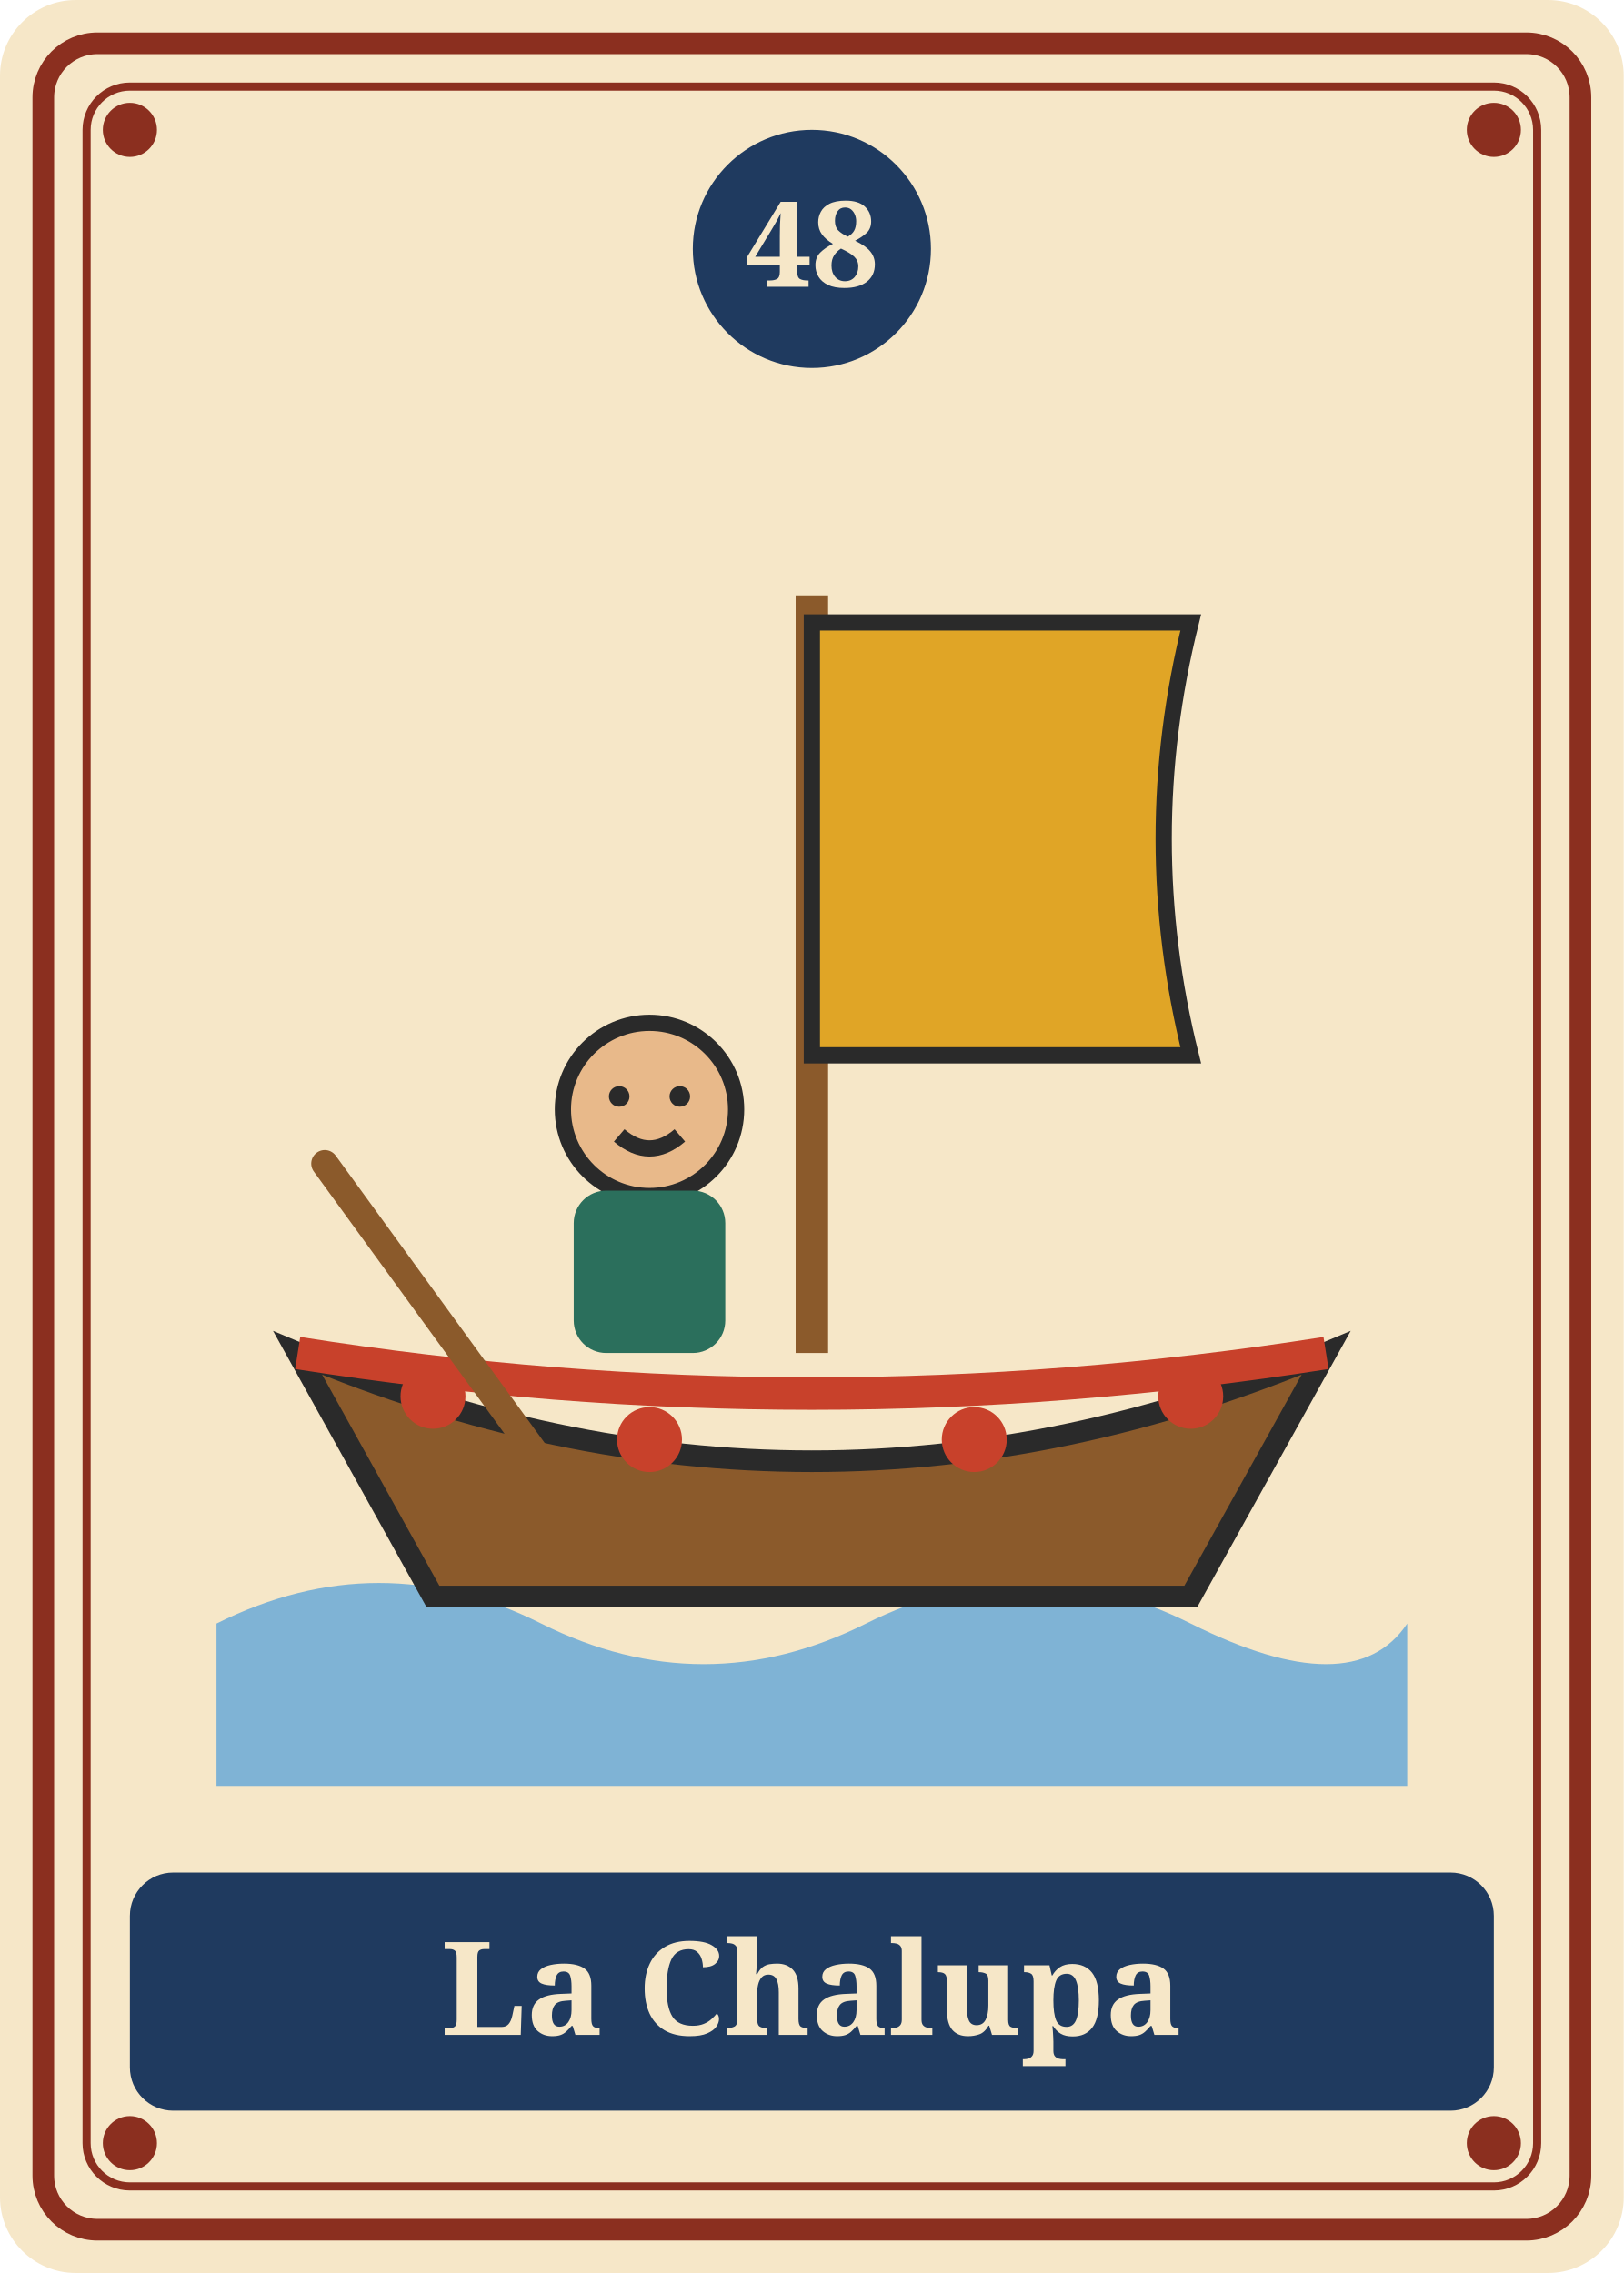
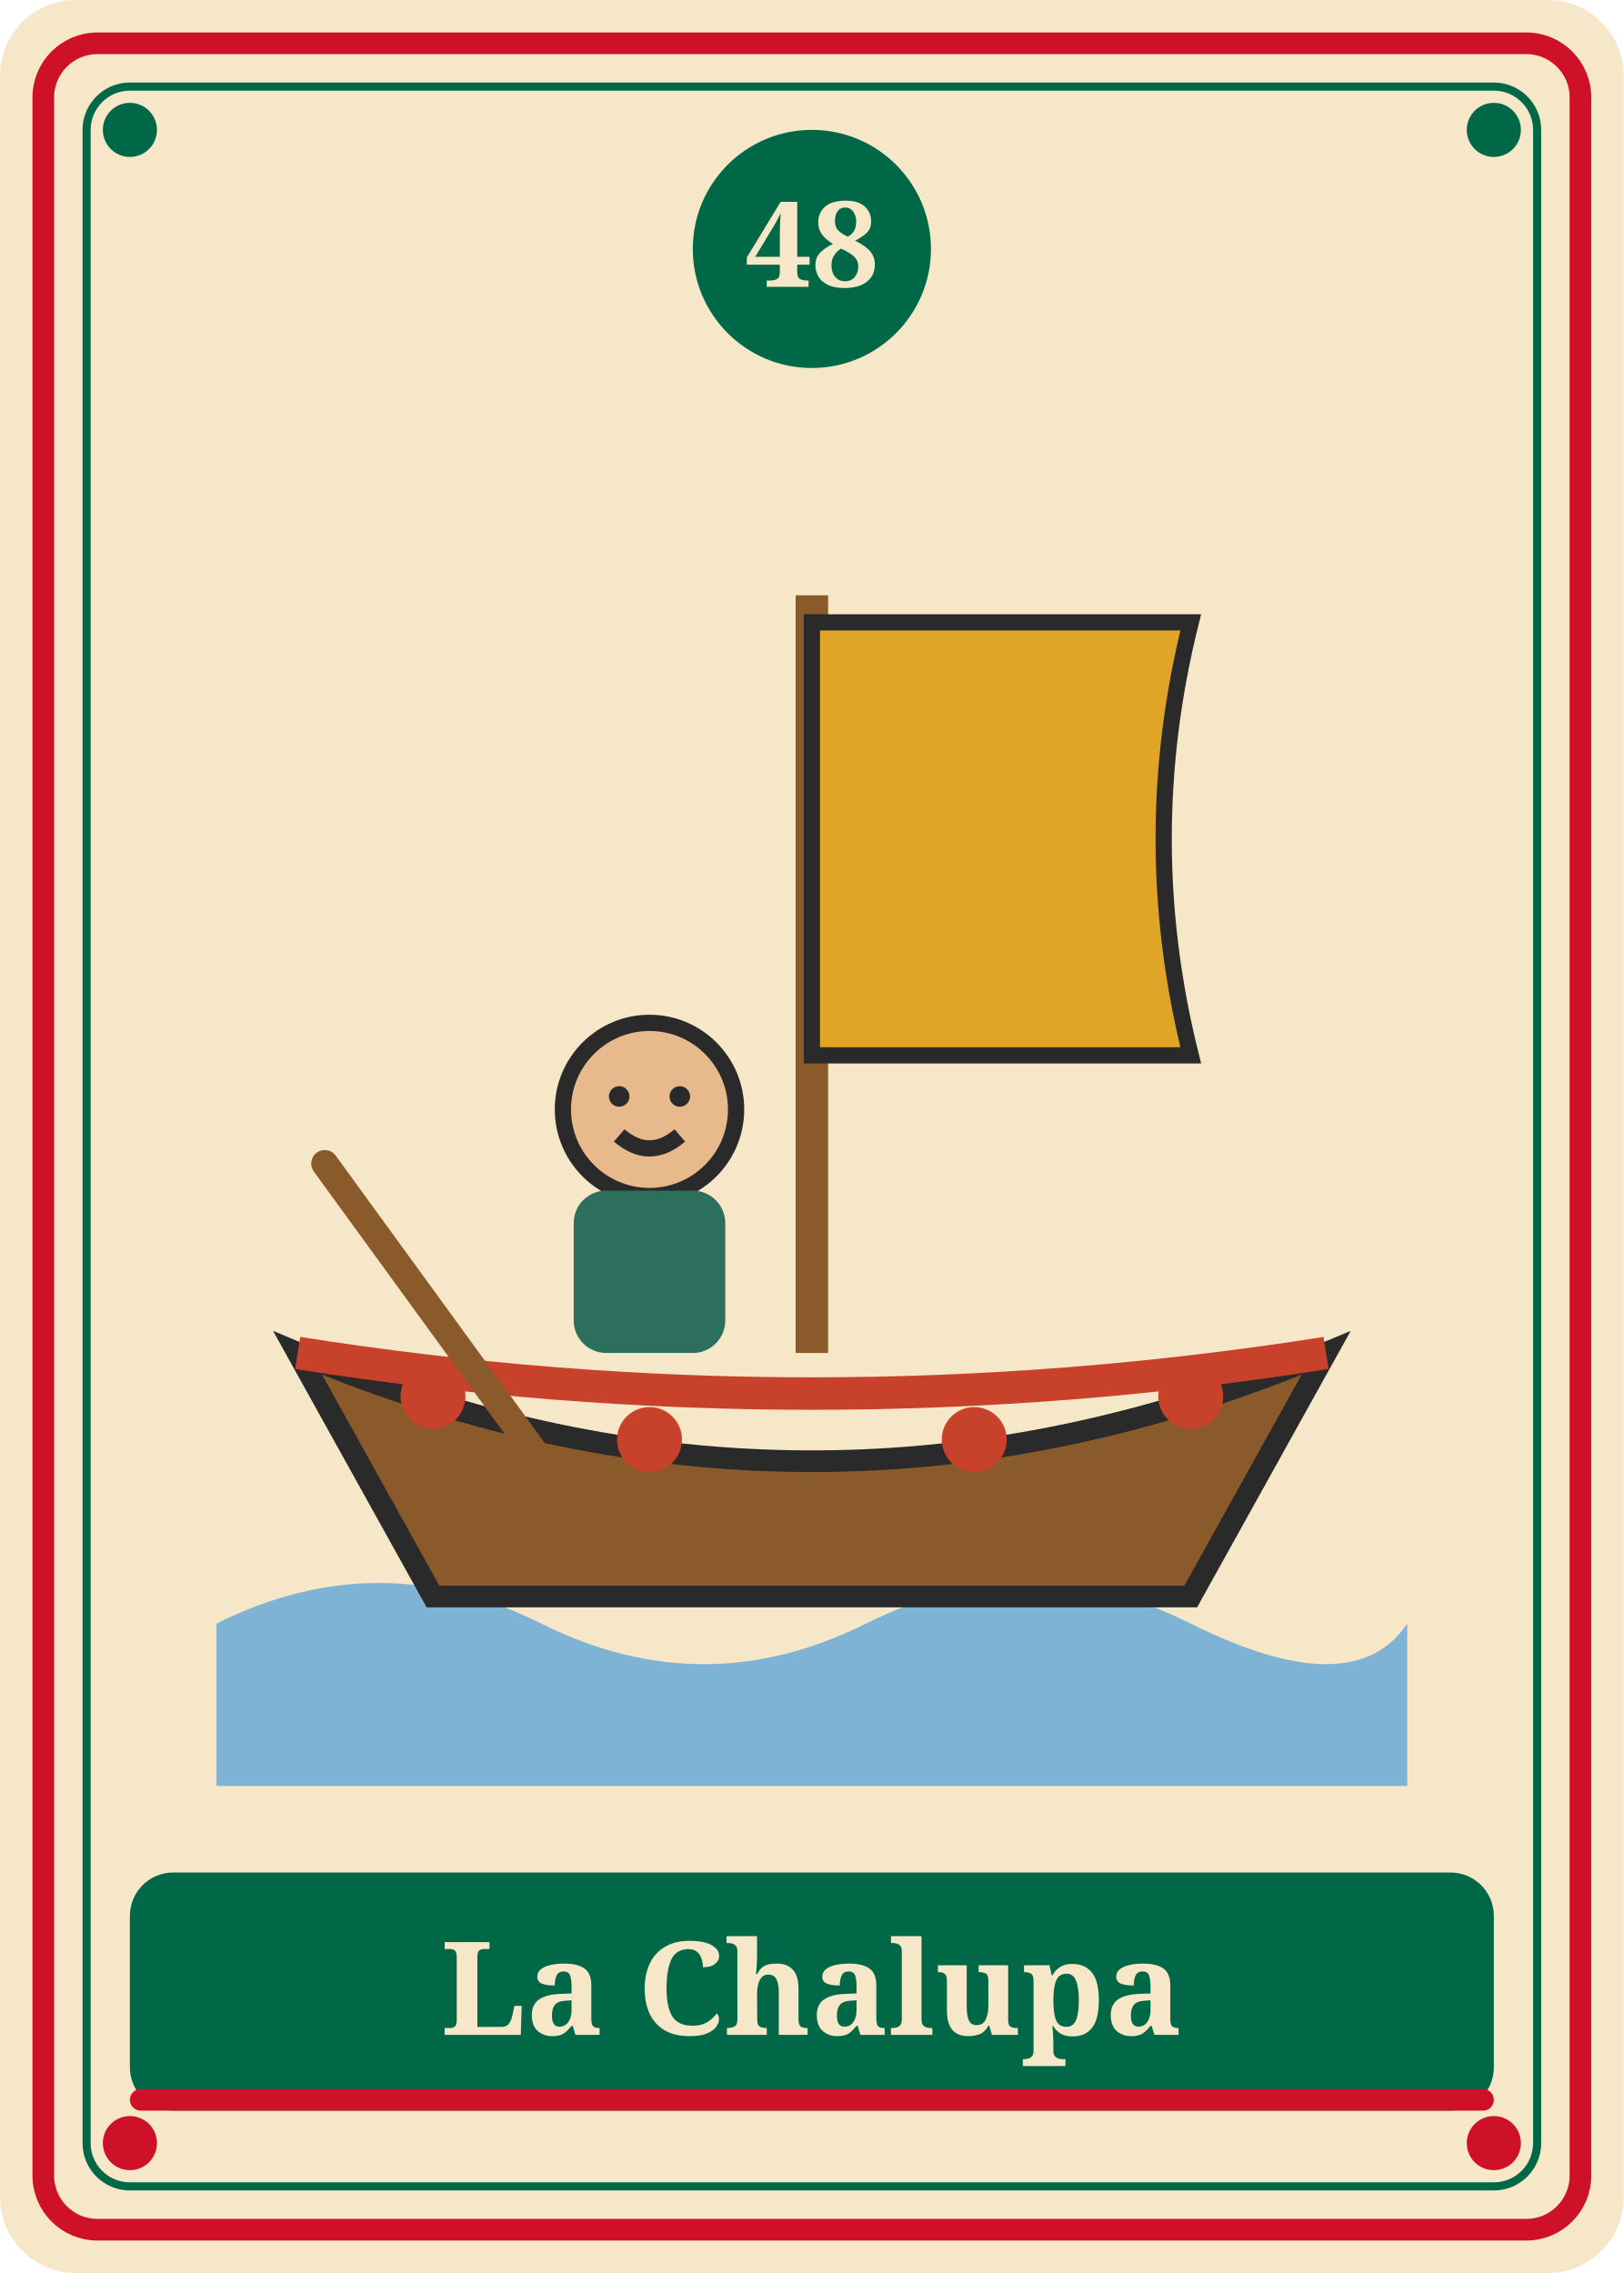
<svg xmlns="http://www.w3.org/2000/svg" viewBox="0 0 300 420" width="300" height="420">
  <rect width="300" height="420" rx="14" fill="#f6e7c8" />
-   <rect x="8" y="8" width="284" height="404" rx="10" fill="none" stroke="#8b2f1f" stroke-width="4" />
-   <rect x="16" y="16" width="268" height="388" rx="8" fill="none" stroke="#8b2f1f" stroke-width="1.5" />
-   <g fill="#8b2f1f">
+   <rect x="8" y="8" width="284" height="404" rx="10" fill="none" stroke="#ce1126" stroke-width="4" />
+   <rect x="16" y="16" width="268" height="388" rx="8" fill="none" stroke="#006847" stroke-width="1.5" />
+   <g fill="#006847">
    <circle cx="24" cy="24" r="5" />
    <circle cx="276" cy="24" r="5" />
+   </g>
+   <g fill="#ce1126">
    <circle cx="24" cy="396" r="5" />
    <circle cx="276" cy="396" r="5" />
  </g>
-   <circle cx="150" cy="46" r="22" fill="#1f3a5f" />
+   <circle cx="150" cy="46" r="22" fill="#006847" />
  <text x="150" y="53" text-anchor="middle" font-family="Georgia, serif" font-size="22" font-weight="bold" fill="#f6e7c8">48</text>
  <g>
    <path d="M40 300 q30 -15 60 0 t60 0 t60 0 t40 0 v30 H40 z" fill="#7fb3d5" />
    <path d="M55 250 q95 40 190 0 l-25 45 h-140 z" fill="#8b5a2b" stroke="#2a2a2a" stroke-width="4" />
    <path d="M55 250 q95 15 190 0" stroke="#c8412b" stroke-width="6" fill="none" />
    <g fill="#c8412b">
      <circle cx="80" cy="258" r="6" />
      <circle cx="120" cy="266" r="6" />
      <circle cx="180" cy="266" r="6" />
      <circle cx="220" cy="258" r="6" />
    </g>
    <line x1="150" y1="250" x2="150" y2="110" stroke="#8b5a2b" stroke-width="6" />
    <path d="M150 115 h70 q-10 40 0 80 h-70 z" fill="#e0a526" stroke="#2a2a2a" stroke-width="3" />
    <circle cx="120.0" cy="205.0" r="16.0" fill="#e8b98a" stroke="#2a2a2a" stroke-width="3" />
    <circle cx="114.4" cy="202.6" r="1.9" fill="#2a2a2a" />
    <circle cx="125.6" cy="202.6" r="1.9" fill="#2a2a2a" />
    <path d="M114.4 209.8 q5.6 4.8 11.2 0" stroke="#2a2a2a" stroke-width="3" fill="none" />
    <rect x="106" y="220" width="28" height="30" rx="6" fill="#2b6f5c" />
    <line x1="60" y1="215" x2="100" y2="270" stroke="#8b5a2b" stroke-width="5" stroke-linecap="round" />
  </g>
-   <rect x="24" y="346" width="252" height="44" rx="8" fill="#1f3a5f" />
+   <rect x="24" y="346" width="252" height="44" rx="8" fill="#006847" />
+   <rect x="24" y="386" width="252" height="4" rx="2" fill="#ce1126" />
  <text x="150" y="376" text-anchor="middle" font-family="Georgia, serif" font-size="24" font-weight="bold" fill="#f6e7c8">La Chalupa</text>
</svg>
